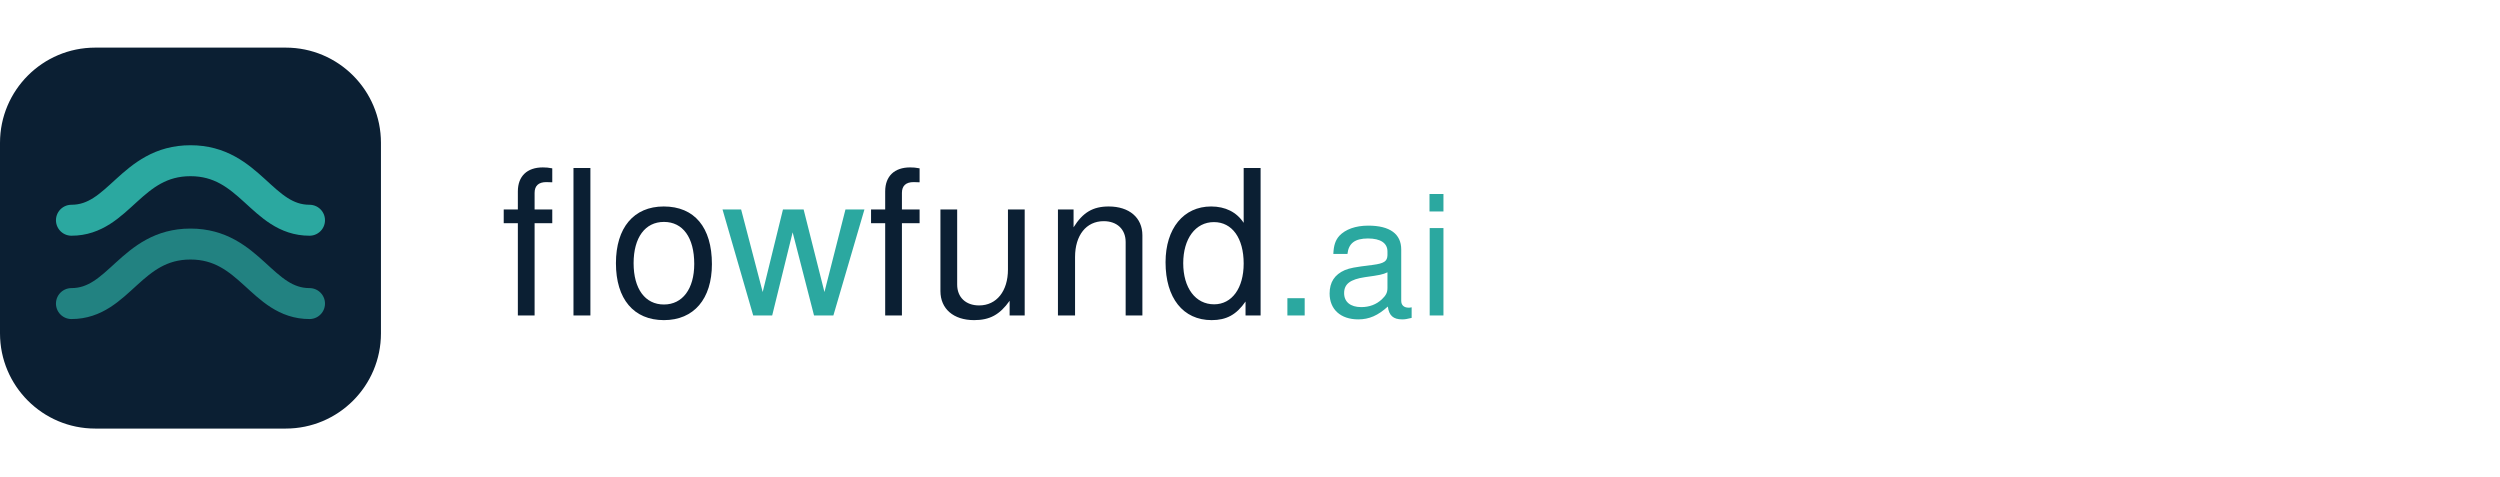
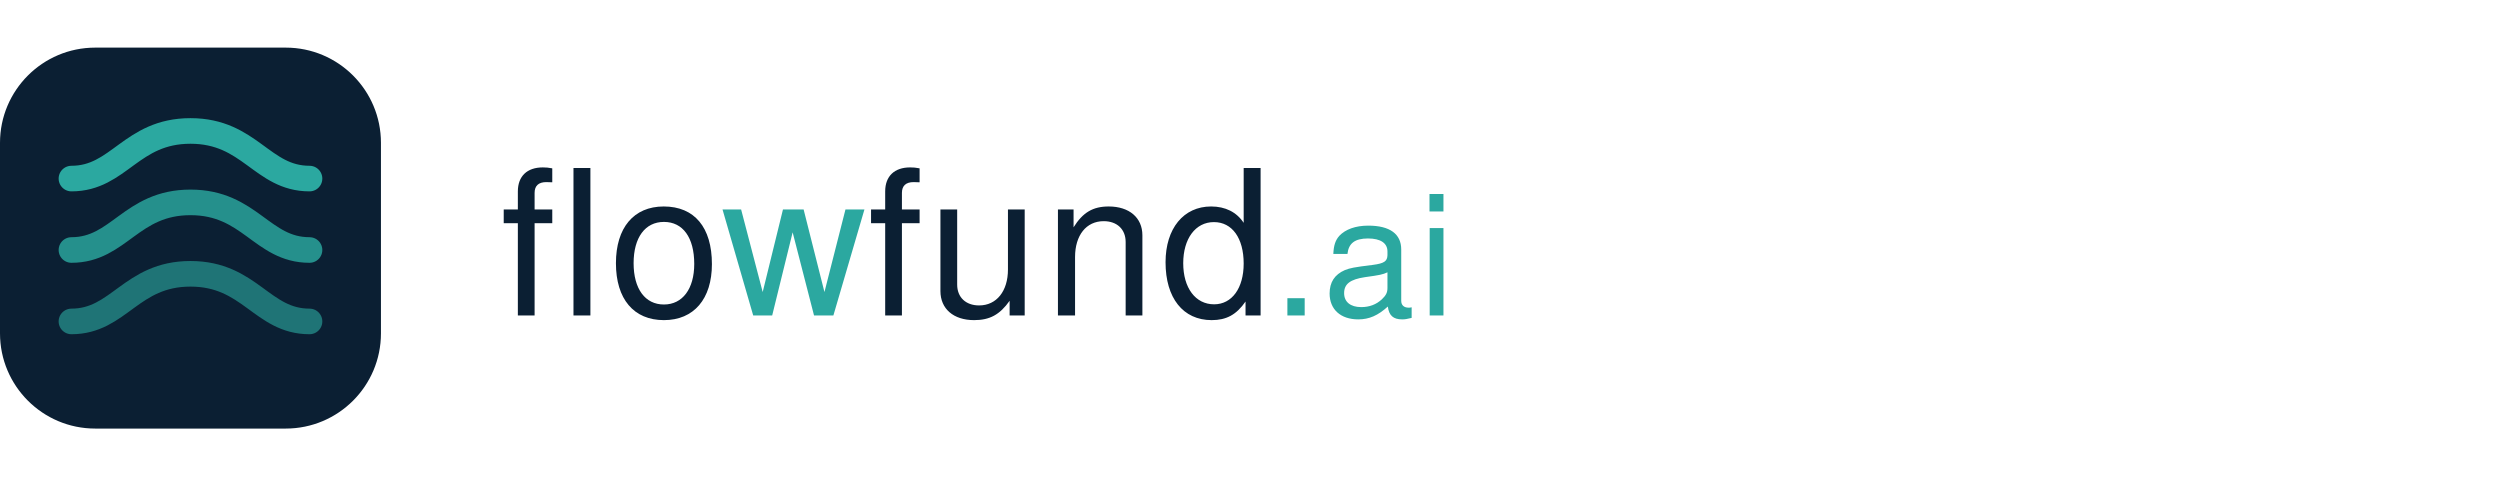
<svg xmlns="http://www.w3.org/2000/svg" viewBox="0 0 210 40" role="img" aria-label="flowfund.ai">
  <rect x="0" y="4" width="32" height="32" rx="8" fill="#0B1F33" />
-   <path fill="none" stroke="#2BA8A0" stroke-width="2.6" stroke-linecap="round" stroke-linejoin="round" d="M6 18.5 C10 18.5 11 13.5 16 13.5 S22 18.5 26 18.5" />
-   <path fill="none" stroke="#2BA8A0" stroke-width="2.6" stroke-linecap="round" stroke-linejoin="round" opacity="0.72" d="M6 25.5 C10 25.5 11 20.5 16 20.5 S22 25.5 26 25.5" />
+   <path fill="none" stroke="#2BA8A0" stroke-width="2.15" stroke-linecap="round" stroke-linejoin="round" d="M6 15 C10 15 11 11 16 11 S22 15 26 15" />
+   <path fill="none" stroke="#2BA8A0" stroke-width="2.15" stroke-linecap="round" stroke-linejoin="round" opacity="0.82" d="M6 21 C10 21 11 17 16 17 S22 21 26 21" />
+   <path fill="none" stroke="#2BA8A0" stroke-width="2.15" stroke-linecap="round" stroke-linejoin="round" opacity="0.62" d="M6 27 C10 27 11 23 16 23 S22 27 26 27" />
  <text x="42" y="26.5" fill="#0B1F33" font-family="Outfit, 'Helvetica Neue', Helvetica, Arial, sans-serif" font-size="17" font-weight="500" letter-spacing="0.02em">flo<tspan fill="#2BA8A0">w</tspan>fund<tspan fill="#2BA8A0" font-weight="400" font-size="14">.ai</tspan>
  </text>
</svg>
